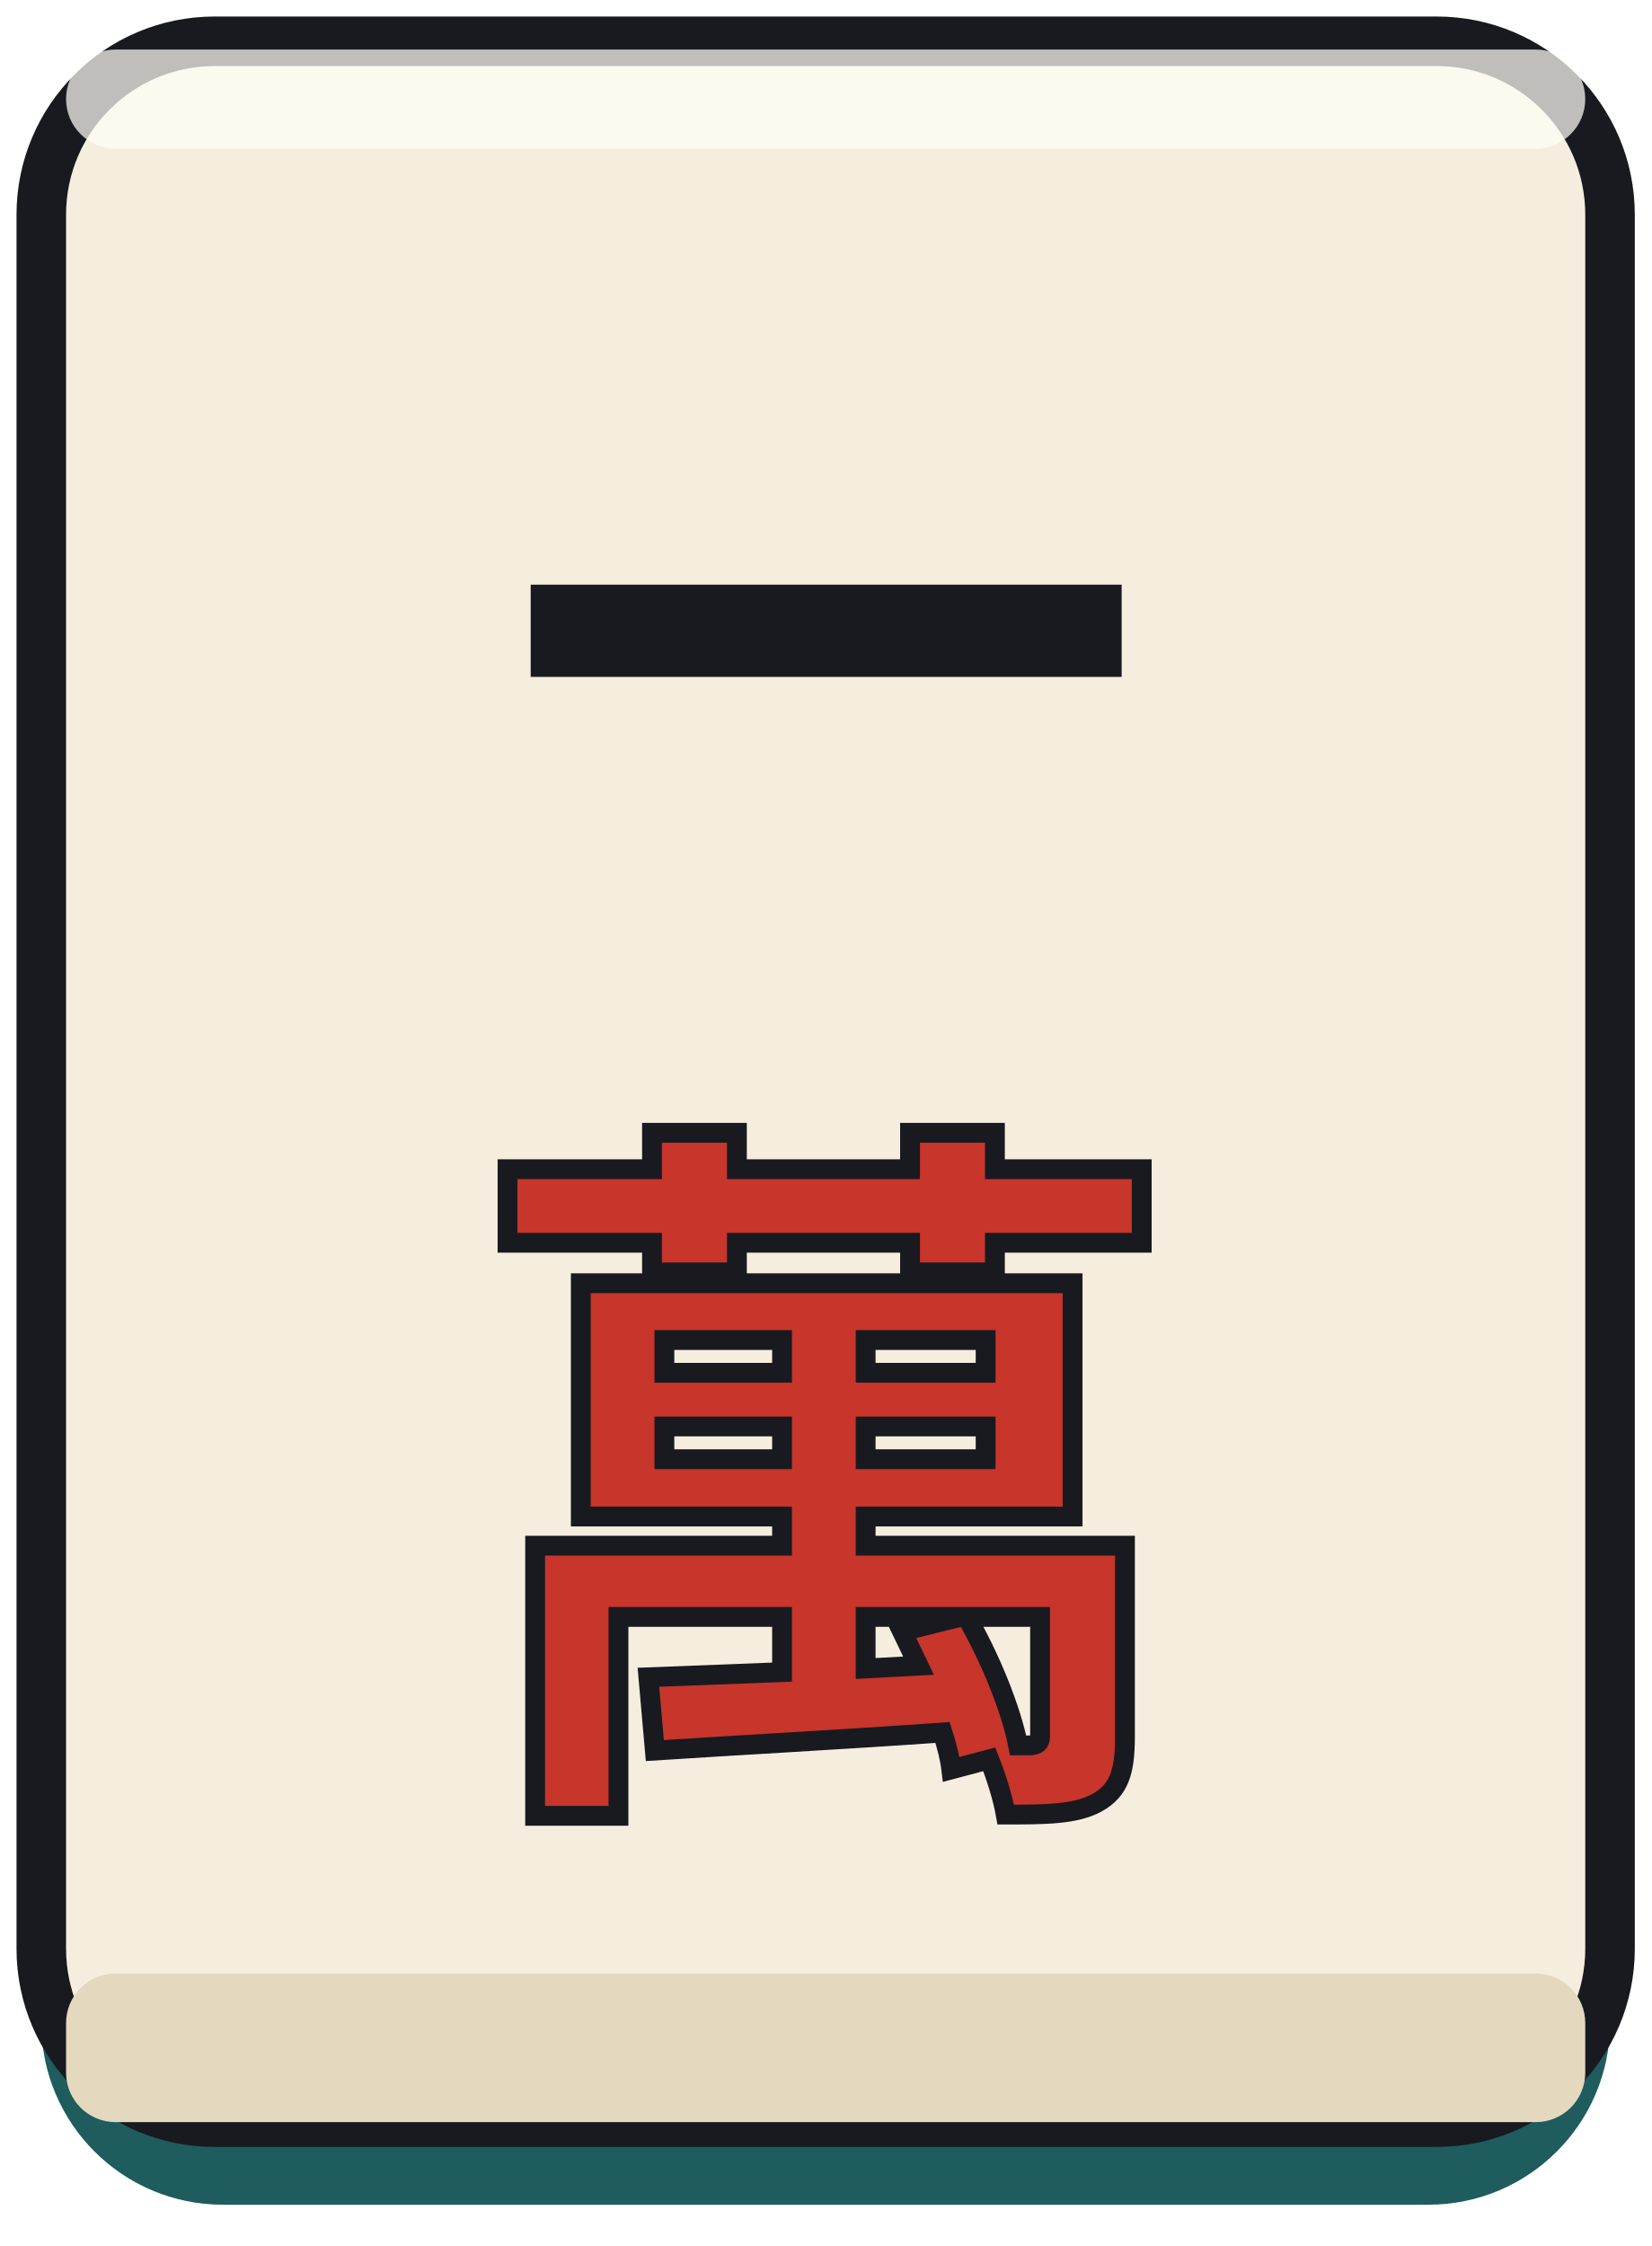
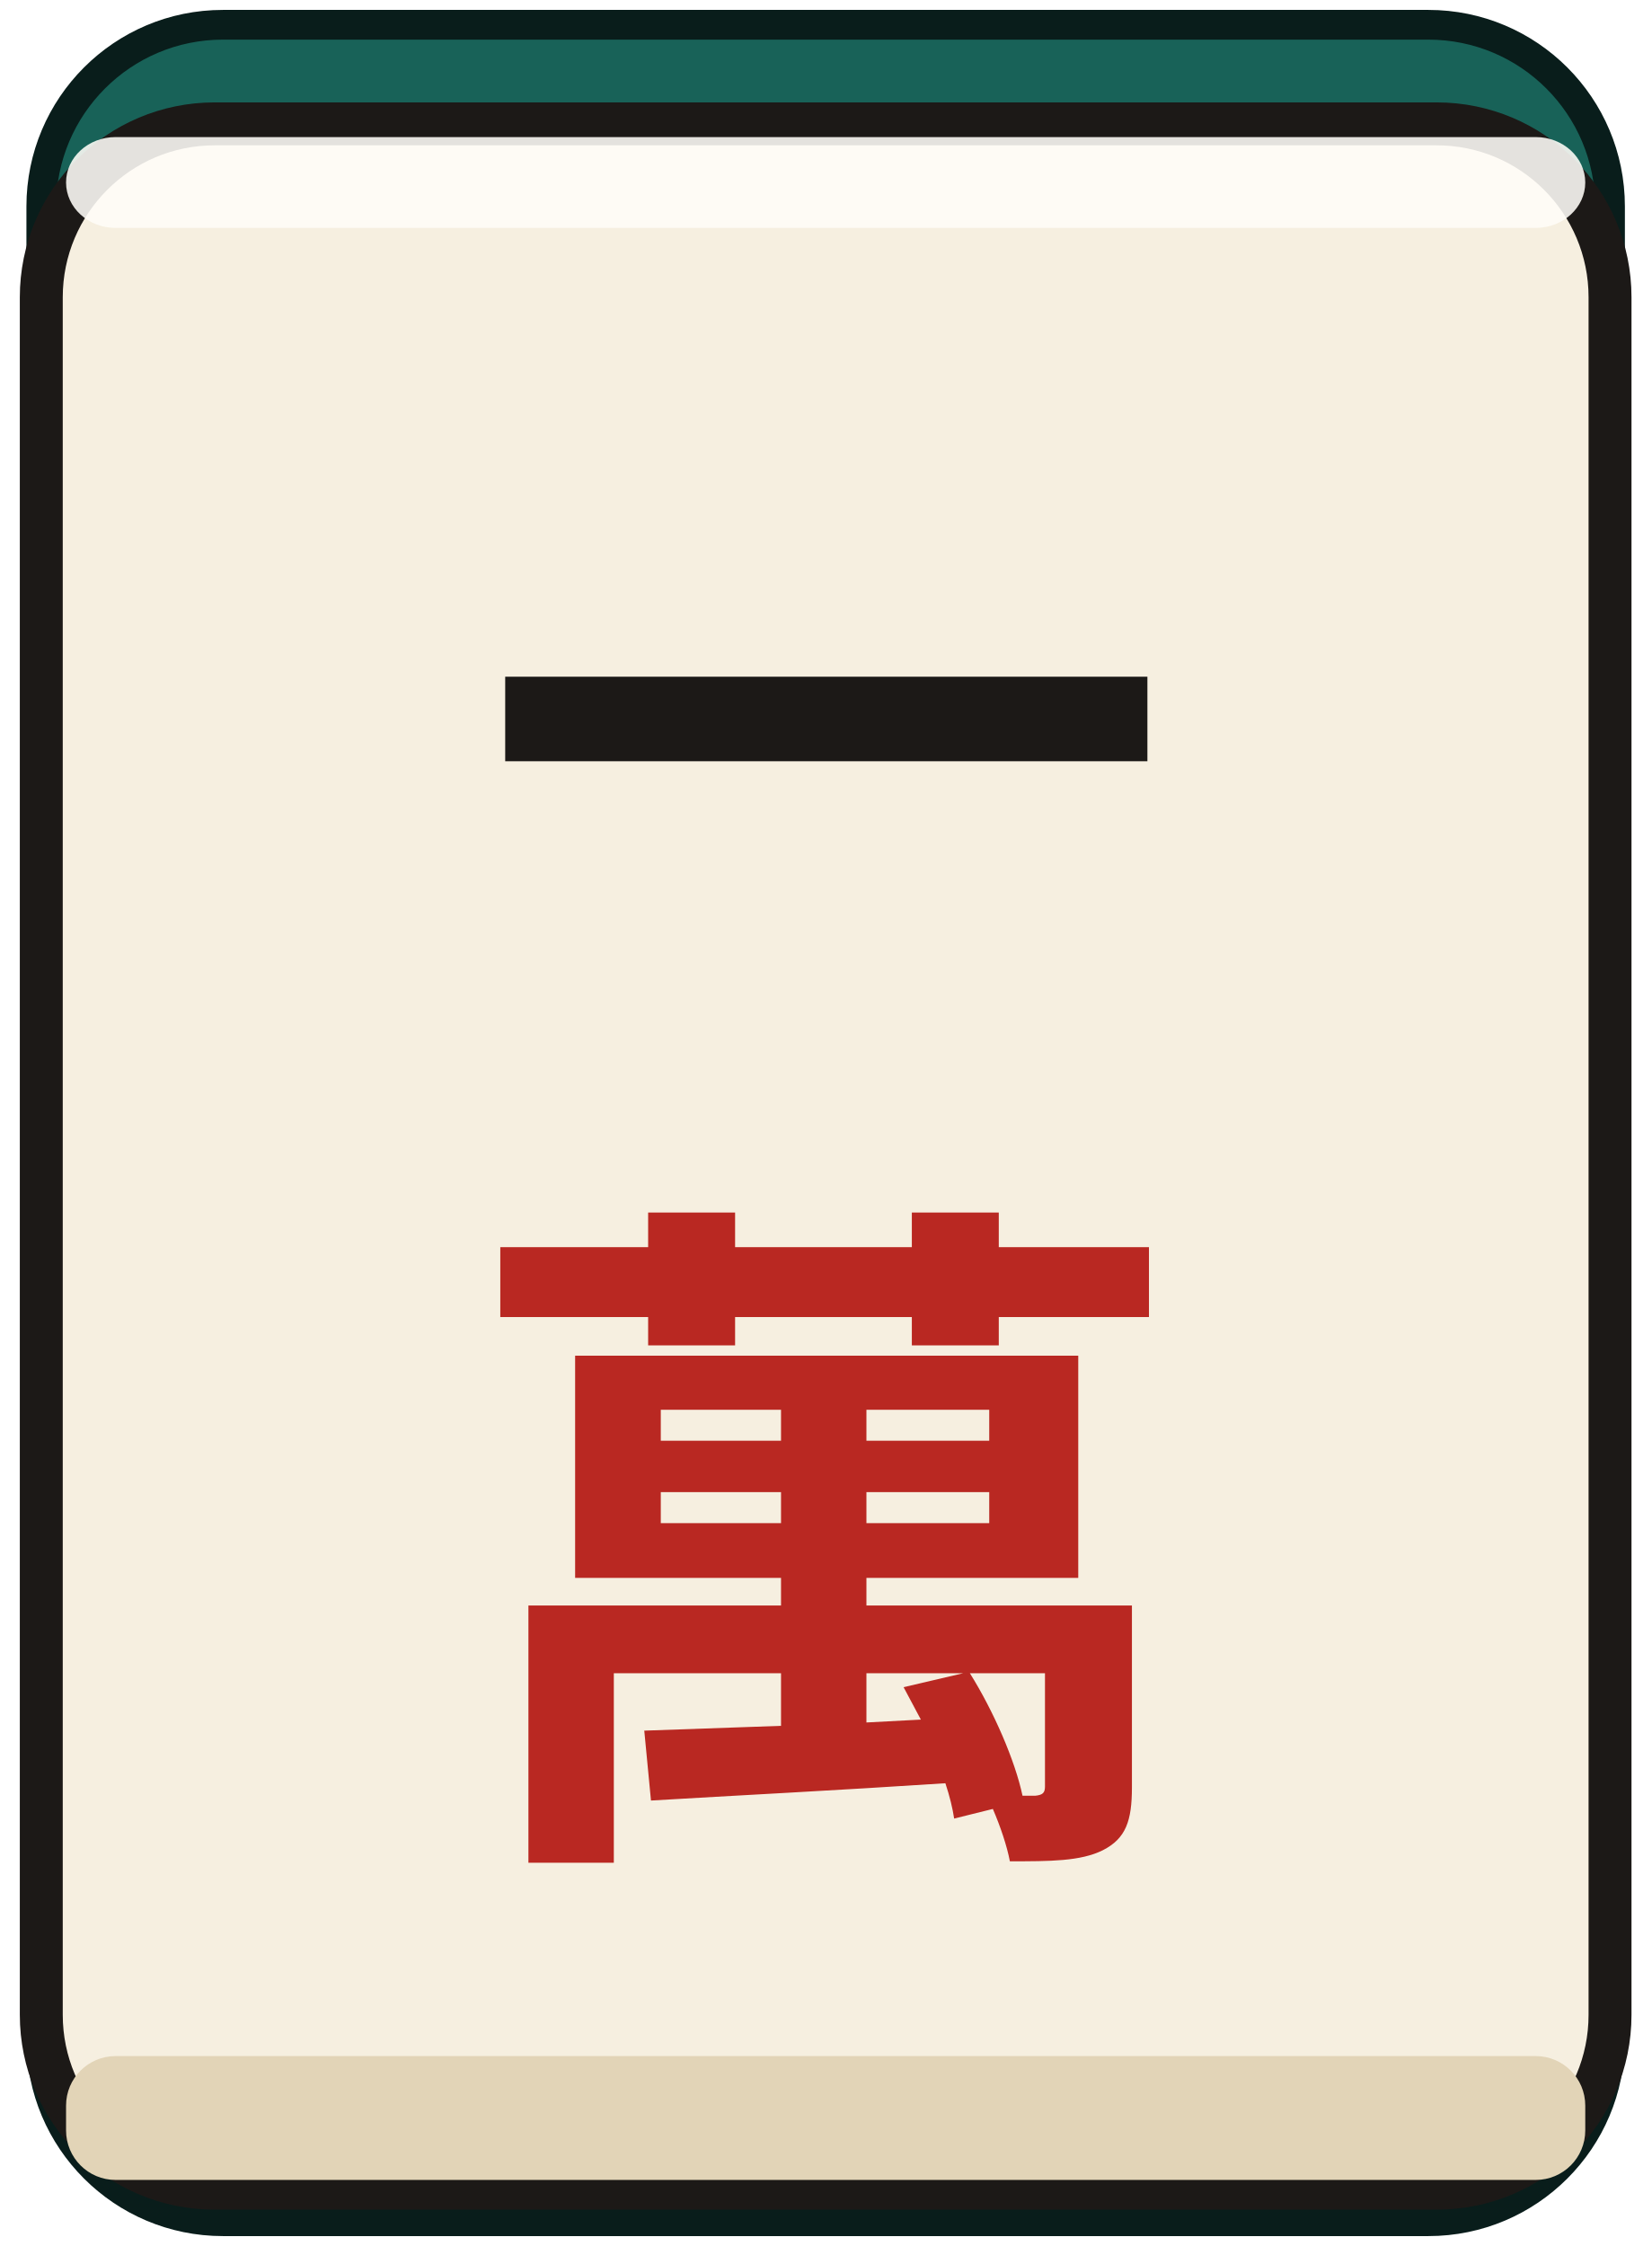
<svg xmlns="http://www.w3.org/2000/svg" viewBox="0 0 100 136">
-   <rect x="2.5" y="5.5" width="95" height="128" rx="11" fill="#1E5C5E" />
-   <rect x="2.5" y="2.5" width="95" height="126" rx="10.5" fill="#F5EEDF" stroke="#181A20" stroke-width="3" />
-   <rect x="4" y="3" width="92" height="6" rx="3" fill="#FFFDF5" opacity="0.72" />
-   <rect x="4" y="119.5" width="92" height="9" rx="3" fill="#E4D8BE" />
-   <g>
-     <text x="50" y="53" text-anchor="middle" font-family="'Songti SC','STSong','PingFang SC',serif" font-weight="900" font-size="38" fill="#181A20" stroke="#181A20" stroke-width="0.6">一</text>
-     <text x="50" y="106" text-anchor="middle" font-family="'Songti SC','STSong','PingFang SC',serif" font-weight="900" font-size="44" fill="#C7352B" stroke="#181A20" stroke-width="1.2">萬</text>
+   <rect x="2.5" y="1.5" width="95" height="133" rx="11" fill="#186258" stroke="#091D1B" stroke-width="1.8" />
+   <rect x="2.5" y="7.5" width="95" height="125" rx="10.5" fill="#F6EFE0" stroke="#1C1917" stroke-width="2.6" />
+   <rect x="4" y="8.3" width="92" height="5.5" rx="3" fill="#FFFDF8" opacity="0.88" />
+   <rect x="4" y="124.5" width="92" height="7.5" rx="3" fill="#E2D4B7" />
+   <g transform="translate(0 8.50) scale(1 0.9308)">
+     <g>
+       <text x="50" y="54" text-anchor="middle" font-family="'Kaiti SC','STKaiti','BiauKai','Songti SC',serif" font-weight="900" font-size="42" fill="#1C1917">一</text>
+       <text x="50" y="108" text-anchor="middle" font-family="'Kaiti SC','STKaiti','BiauKai','Songti SC',serif" font-weight="900" font-size="45" fill="#B92822">萬</text>
+     </g>
  </g>
</svg>
